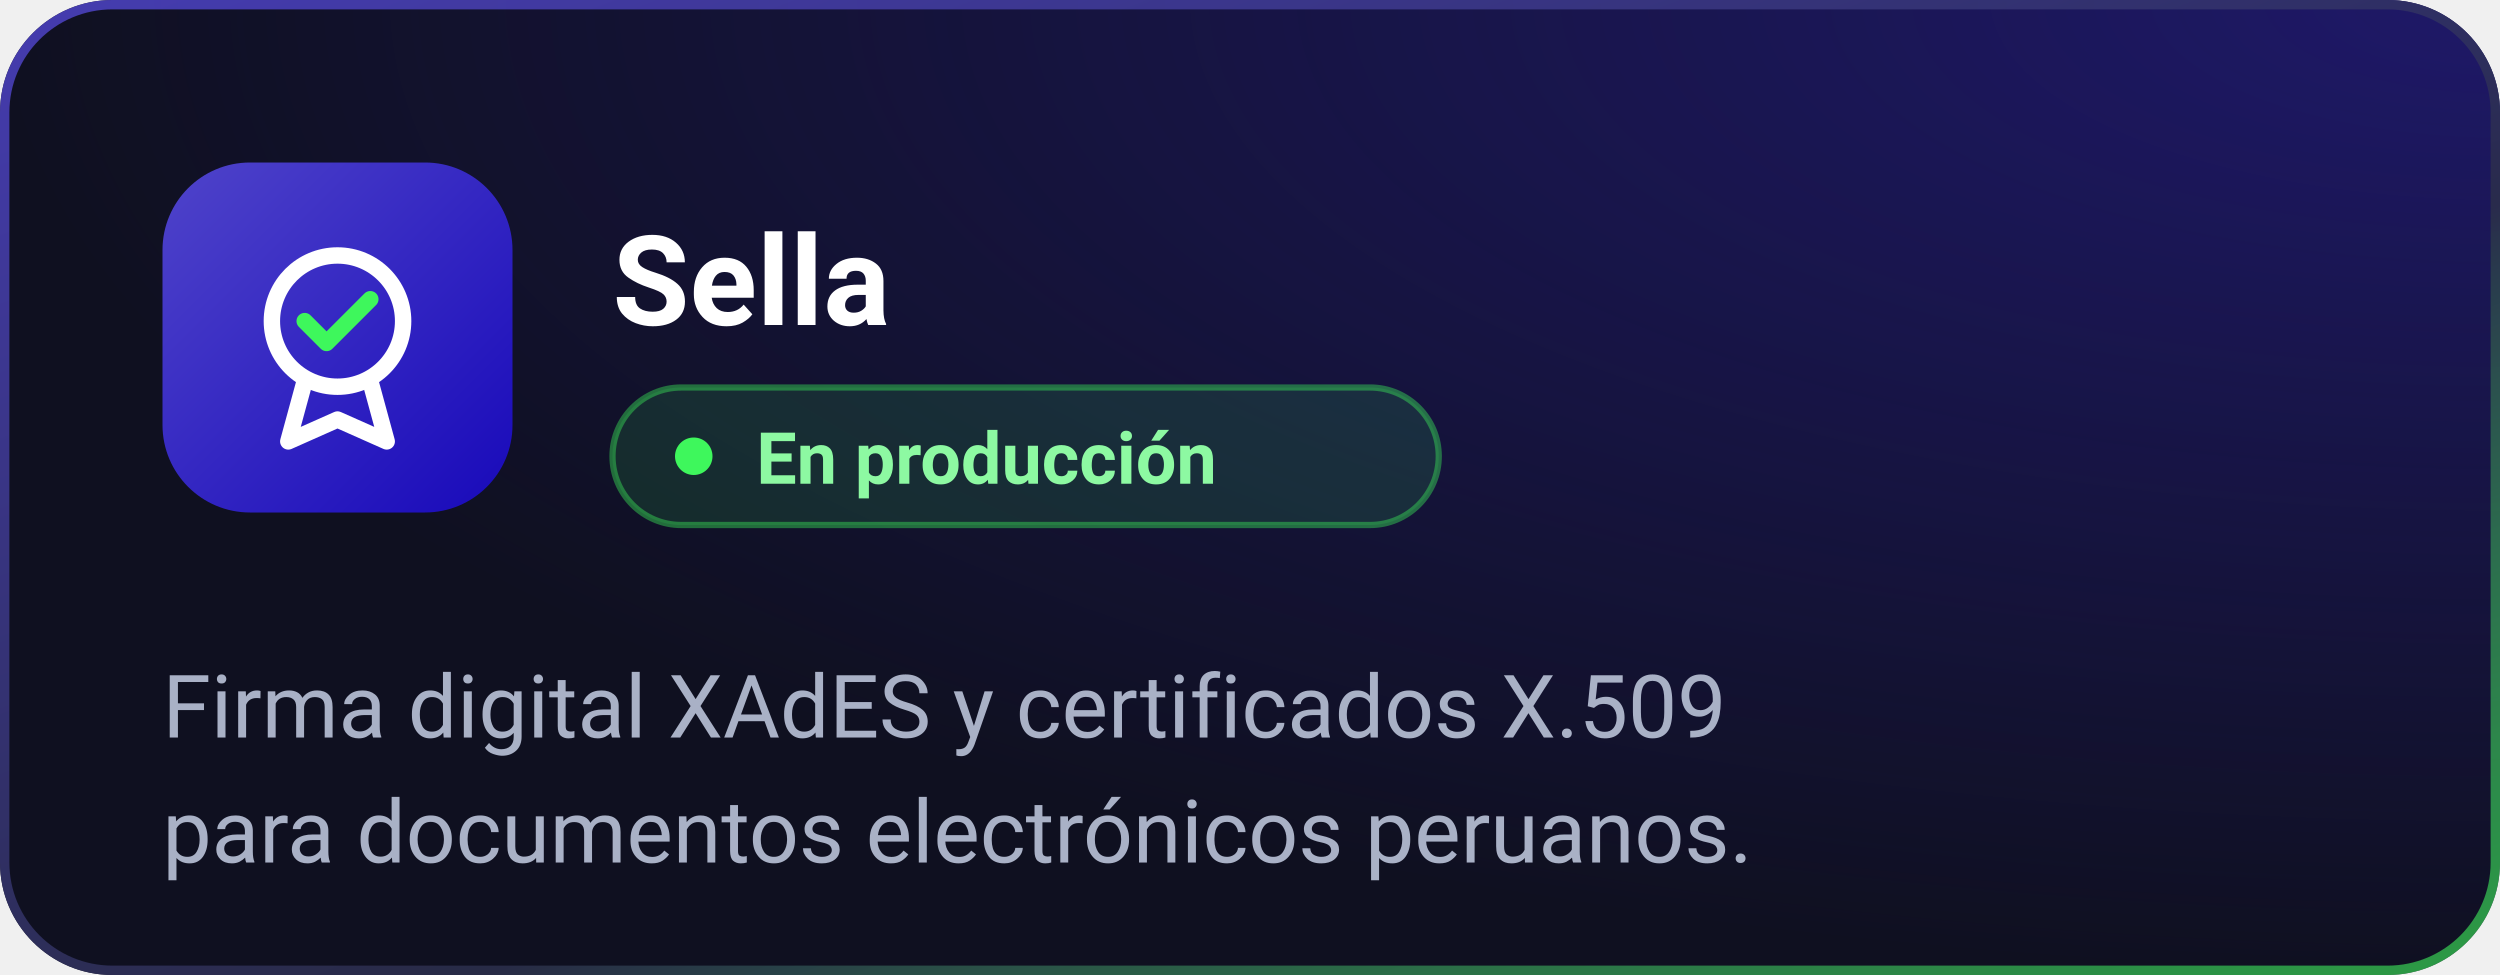
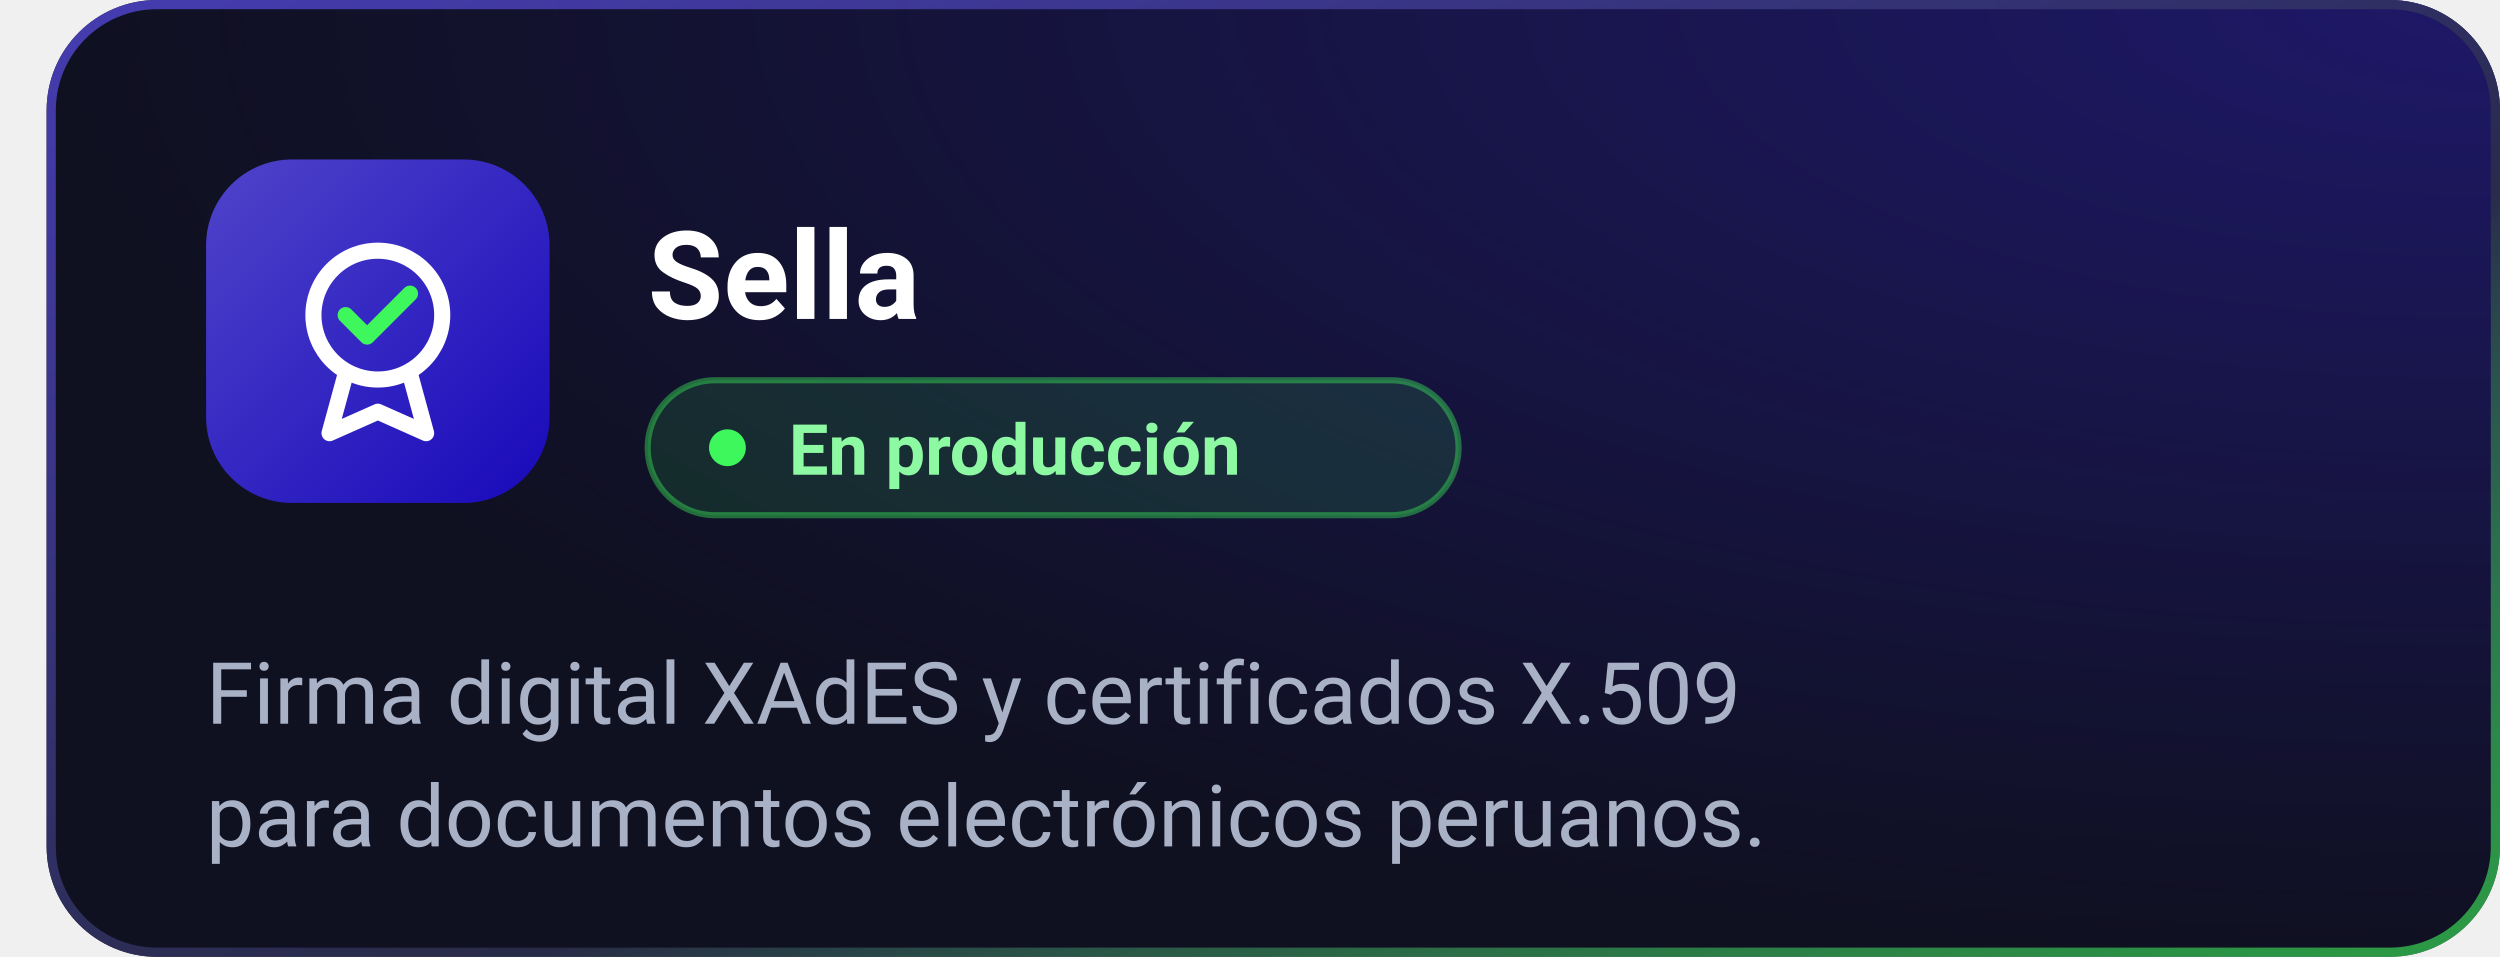
- <svg xmlns="http://www.w3.org/2000/svg" width="400" height="156" viewBox="0 0 400 156" role="img" aria-label="Sella">
+ <svg xmlns="http://www.w3.org/2000/svg" width="407.6" height="156" viewBox="0 0 407.6 156" role="img" aria-label="Sella">
  <defs>
    <linearGradient id="tile" x1="0" y1="0" x2="1" y2="1">
      <stop offset="0" stop-color="#4f44ca" />
      <stop offset="1" stop-color="#1809ba" />
    </linearGradient>
    <linearGradient id="edge" x1="0" y1="0" x2="1" y2="1">
      <stop offset="0" stop-color="#4f44ca" stop-opacity=".85" />
      <stop offset=".6" stop-color="#2a2d4a" stop-opacity=".9" />
      <stop offset="1" stop-color="#3ef75c" stop-opacity=".6" />
    </linearGradient>
    <radialGradient id="glow" cx="1" cy="0" r="1">
      <stop offset="0" stop-color="#3123c1" stop-opacity=".45" />
      <stop offset="1" stop-color="#3123c1" stop-opacity="0" />
    </radialGradient>
    <clipPath id="clip">
      <rect width="400" height="156" rx="18" />
    </clipPath>
  </defs>
-   <g clip-path="url(#clip)">
-     <rect width="400" height="156" fill="#0F1020" />
-     <rect width="400" height="156" fill="url(#glow)" />
+   <g transform="translate(7.6 0)">
+     <g clip-path="url(#clip)">
+       <rect width="400" height="156" fill="#0F1020" />
+       <rect width="400" height="156" fill="url(#glow)" />
+     </g>
+     <rect x=".75" y=".75" width="398.5" height="154.5" rx="17.25" fill="none" stroke="url(#edge)" stroke-width="1.5" />
+     <g transform="translate(26 26) scale(.875)">
+       <rect width="64" height="64" rx="16" fill="url(#tile)" />
+       <g fill="none" stroke="#fff" stroke-width="3" stroke-linecap="round" stroke-linejoin="round">
+         <circle cx="32" cy="29" r="12" />
+         <path d="M26 29l4 4 8-8" stroke="#3ef75c" />
+         <path d="M26 40l-3 11 9-4 9 4-3-11" />
+       </g>
+     </g>
+     <text x="98" y="52" font-family="-apple-system, 'Segoe UI', Roboto, Helvetica, Arial, sans-serif" font-size="20" font-weight="700" fill="#FFFFFF">Sella</text>
+     <g transform="translate(98 62)">
+       <rect width="132.2" height="22" rx="11" fill="#3ef75c" fill-opacity=".12" stroke="#3ef75c" stroke-opacity=".4" />
+       <circle cx="13" cy="11" r="3" fill="#3ef75c" />
+       <text x="23" y="15.4" font-family="-apple-system, 'Segoe UI', Roboto, Helvetica, Arial, sans-serif" font-size="11.5" font-weight="600" fill="#8DF9A2">En producción</text>
+     </g>
+     <text font-family="-apple-system, 'Segoe UI', Roboto, Helvetica, Arial, sans-serif" font-size="14" fill="#A9B1C6">
+       <tspan x="26" y="118">Firma digital XAdES y certificados X.509</tspan>
+       <tspan x="26" y="138">para documentos electrónicos peruanos.</tspan>
+     </text>
  </g>
-   <rect x=".75" y=".75" width="398.5" height="154.5" rx="17.25" fill="none" stroke="url(#edge)" stroke-width="1.5" />
-   <g transform="translate(26 26) scale(.875)">
-     <rect width="64" height="64" rx="16" fill="url(#tile)" />
-     <g fill="none" stroke="#fff" stroke-width="3" stroke-linecap="round" stroke-linejoin="round">
-       <circle cx="32" cy="29" r="12" />
-       <path d="M26 29l4 4 8-8" stroke="#3ef75c" />
-       <path d="M26 40l-3 11 9-4 9 4-3-11" />
-     </g>
-   </g>
-   <text x="98" y="52" font-family="-apple-system, 'Segoe UI', Roboto, Helvetica, Arial, sans-serif" font-size="20" font-weight="700" fill="#FFFFFF">Sella</text>
-   <g transform="translate(98 62)">
-     <rect width="132.2" height="22" rx="11" fill="#3ef75c" fill-opacity=".12" stroke="#3ef75c" stroke-opacity=".4" />
-     <circle cx="13" cy="11" r="3" fill="#3ef75c" />
-     <text x="23" y="15.4" font-family="-apple-system, 'Segoe UI', Roboto, Helvetica, Arial, sans-serif" font-size="11.5" font-weight="600" fill="#8DF9A2">En producción</text>
-   </g>
-   <text font-family="-apple-system, 'Segoe UI', Roboto, Helvetica, Arial, sans-serif" font-size="14" fill="#A9B1C6">
-     <tspan x="26" y="118">Firma digital XAdES y certificados X.509</tspan>
-     <tspan x="26" y="138">para documentos electrónicos peruanos.</tspan>
-   </text>
</svg>
